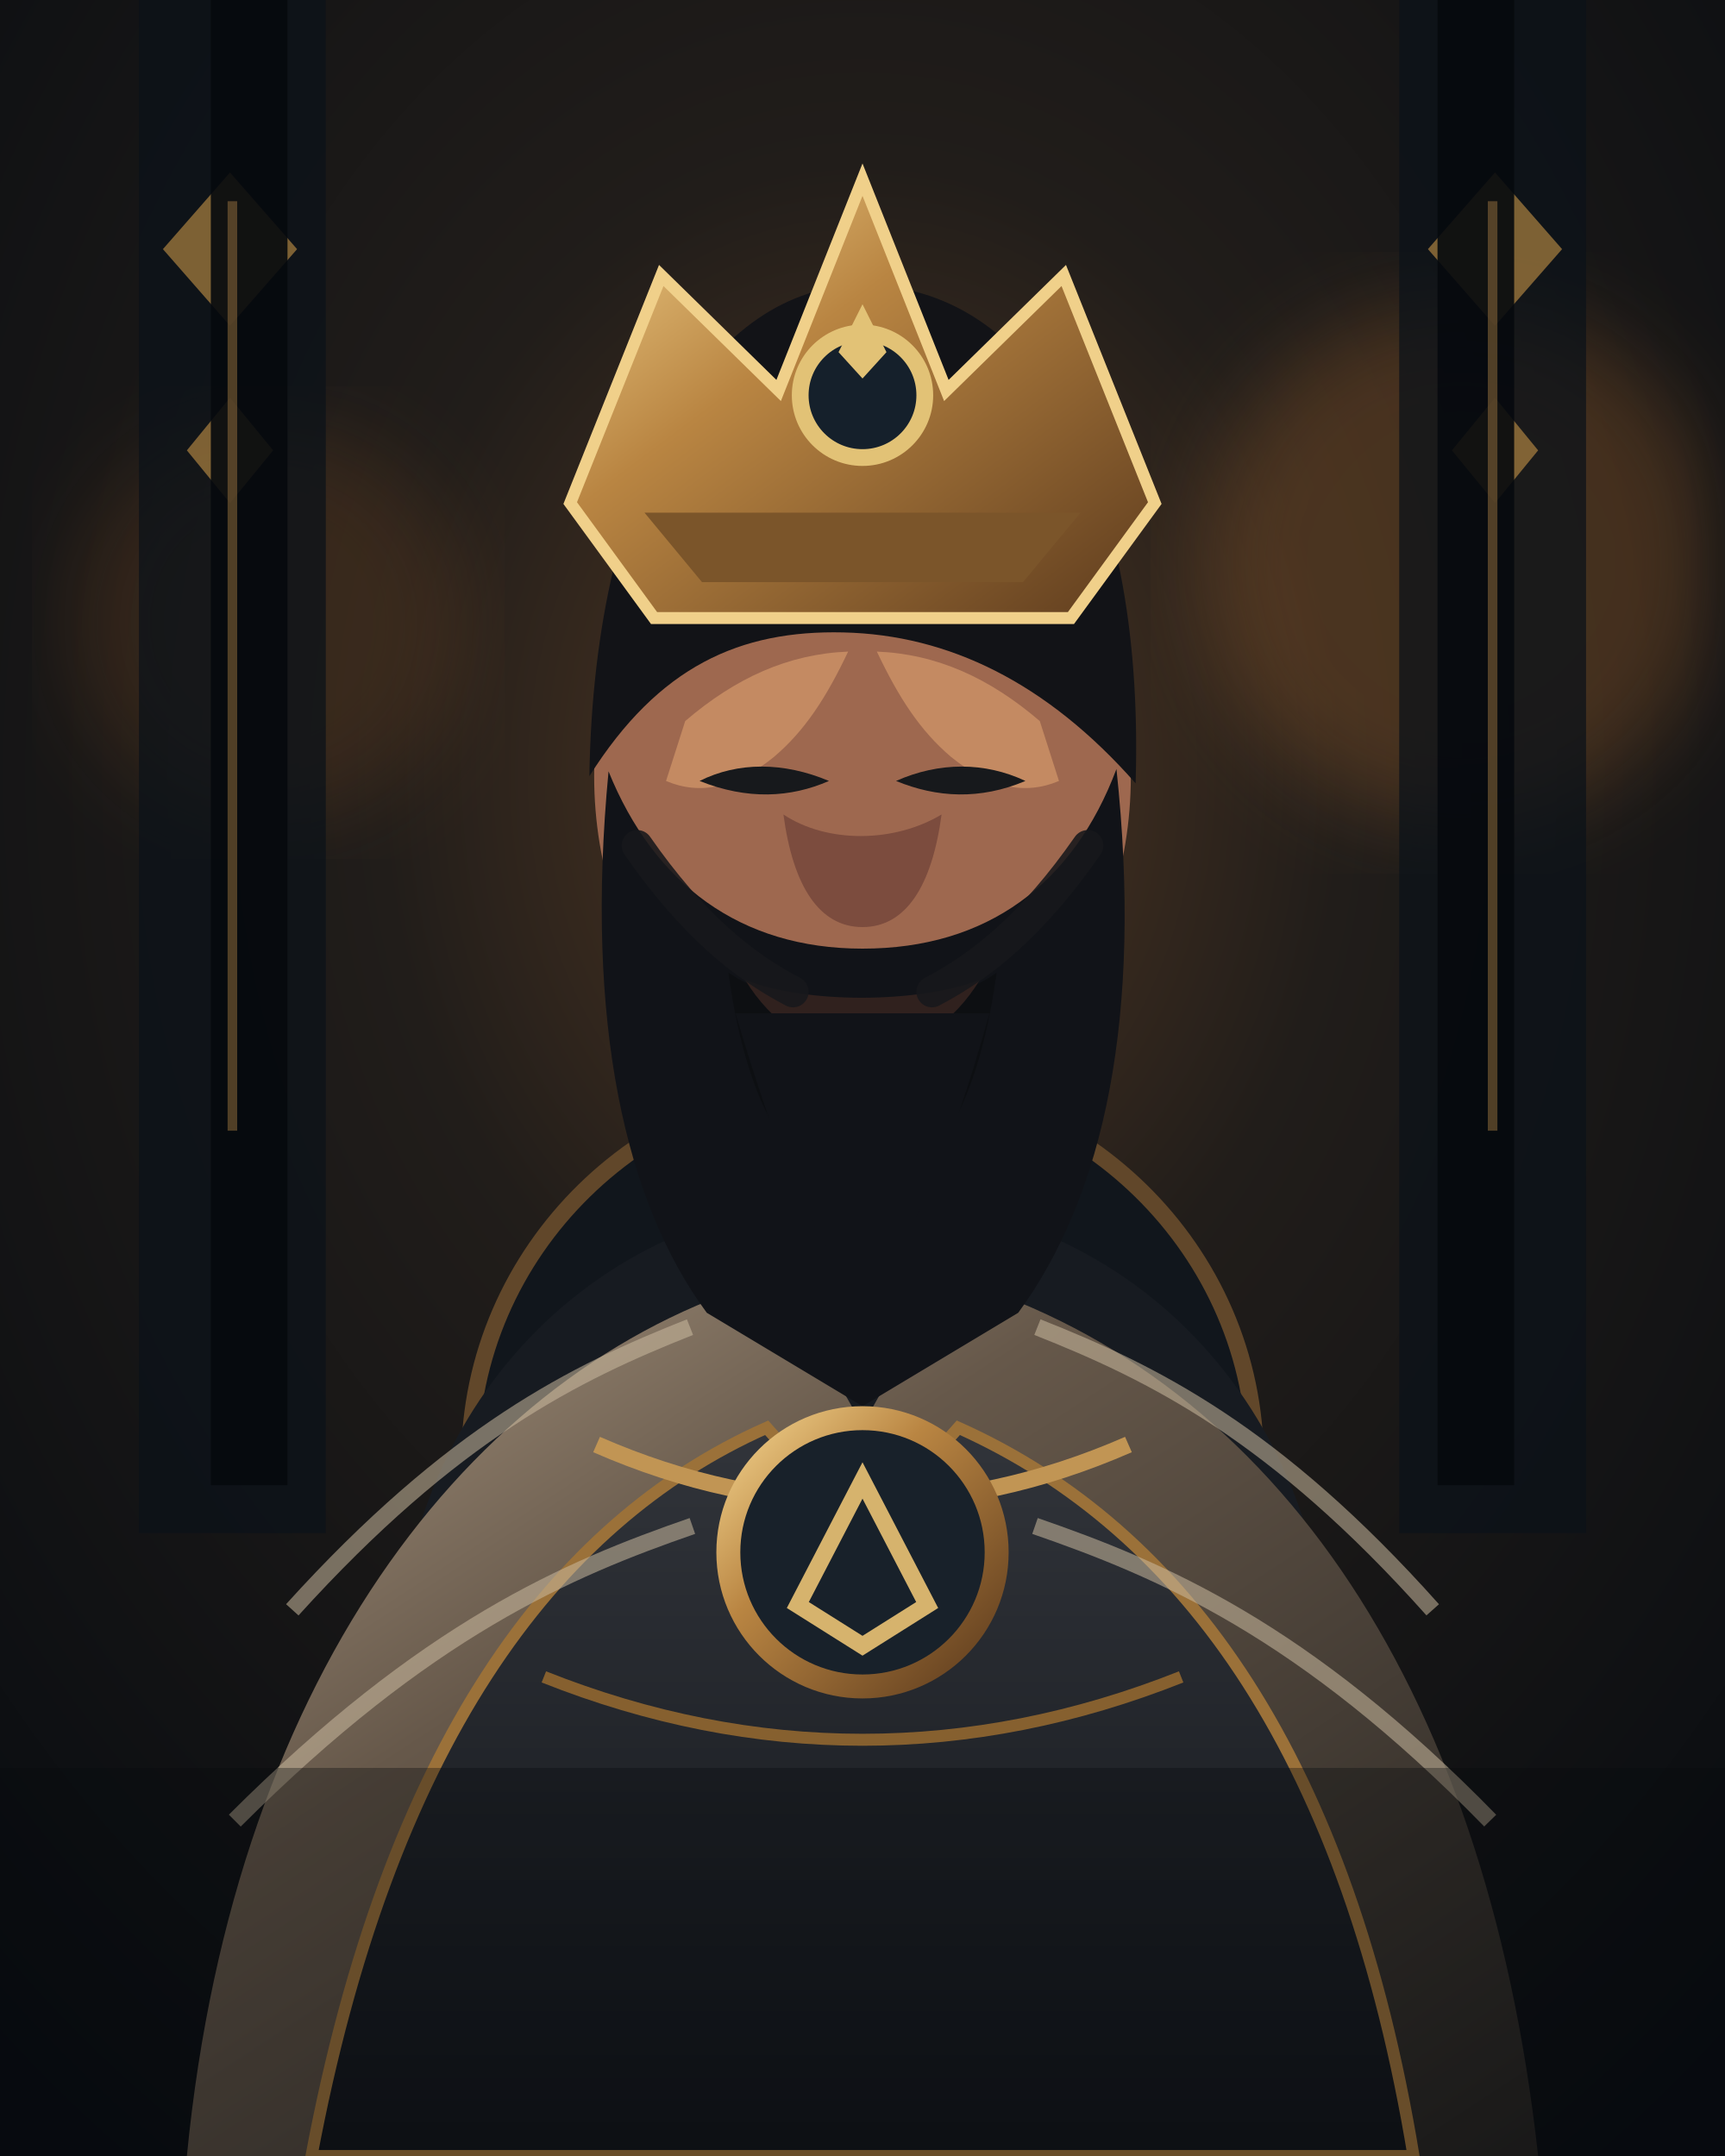
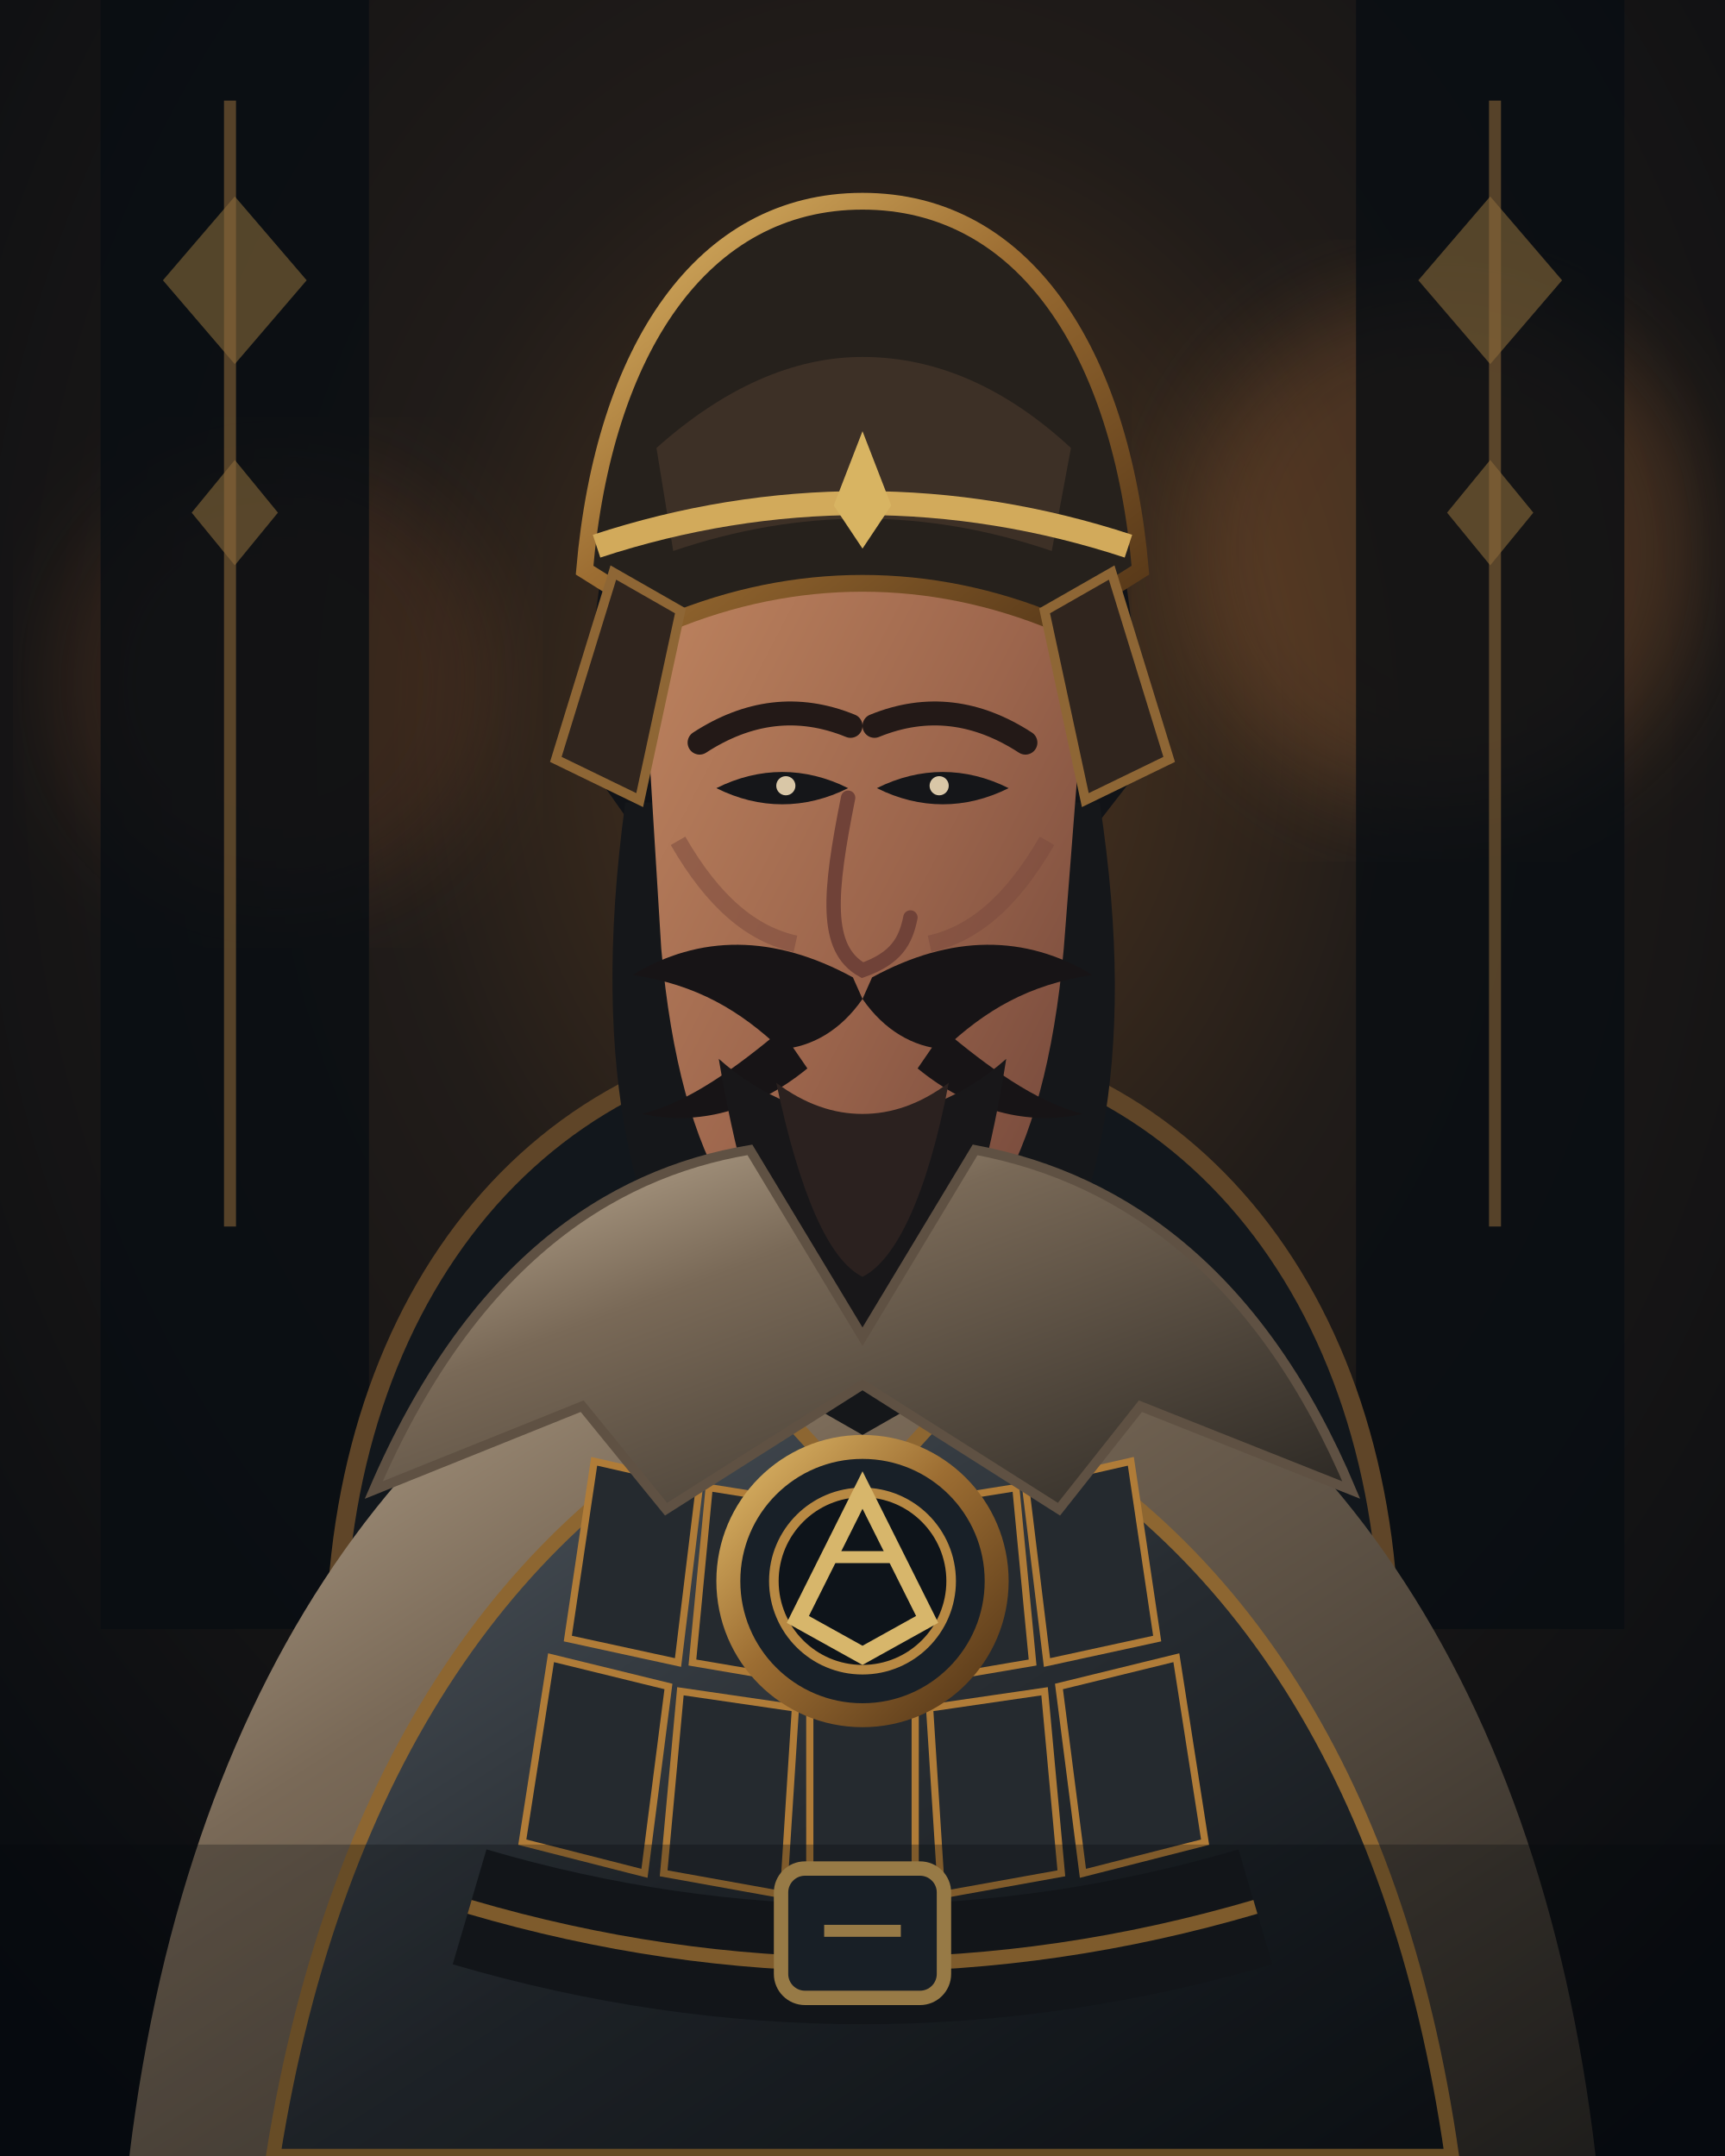
<svg xmlns="http://www.w3.org/2000/svg" viewBox="0 0 720 900">
  <defs>
-     <radialGradient id="bg" cx="50%" cy="36%" r="78%">
-       <stop offset="0" stop-color="#543923" />
-       <stop offset=".36" stop-color="#211d1a" />
+     <radialGradient id="tent" cx="52%" cy="34%" r="78%">
+       <stop offset="0" stop-color="#513720" />
+       <stop offset=".38" stop-color="#211c19" />
      <stop offset="1" stop-color="#070b10" />
    </radialGradient>
+     <linearGradient id="skin" x1="0" y1="0" x2="1" y2="1">
+       <stop stop-color="#c58a63" />
+       <stop offset=".55" stop-color="#9c654c" />
+       <stop offset="1" stop-color="#6d4338" />
+     </linearGradient>
    <linearGradient id="fur" x1="0" y1="0" x2="1" y2="1">
-       <stop stop-color="#aa9882" />
-       <stop offset=".35" stop-color="#66584a" />
-       <stop offset="1" stop-color="#23211f" />
+       <stop stop-color="#c5b39a" />
+       <stop offset=".35" stop-color="#796957" />
+       <stop offset="1" stop-color="#292622" />
    </linearGradient>
-     <linearGradient id="gold" x1="0" y1="0" x2="1" y2="1">
-       <stop stop-color="#f2d28c" />
-       <stop offset=".38" stop-color="#b98542" />
-       <stop offset="1" stop-color="#5d3b1d" />
+     <linearGradient id="iron" x1="0" y1="0" x2="1" y2="1">
+       <stop stop-color="#515961" />
+       <stop offset=".5" stop-color="#272c31" />
+       <stop offset="1" stop-color="#0e1216" />
    </linearGradient>
-     <linearGradient id="armor" x1="0" y1="0" x2="0" y2="1">
-       <stop stop-color="#31343a" />
-       <stop offset="1" stop-color="#101318" />
+     <linearGradient id="bronze" x1="0" y1="0" x2="1" y2="1">
+       <stop stop-color="#e0b968" />
+       <stop offset=".45" stop-color="#9c6d32" />
+       <stop offset="1" stop-color="#533517" />
    </linearGradient>
-     <filter id="soft">
-       <feGaussianBlur stdDeviation="18" />
+     <filter id="blur">
+       <feGaussianBlur stdDeviation="20" />
    </filter>
  </defs>
-   <rect width="720" height="900" fill="url(#bg)" />
-   <circle cx="610" cy="235" r="108" fill="#d98236" opacity=".23" filter="url(#soft)" />
-   <circle cx="112" cy="260" r="82" fill="#c06d2c" opacity=".16" filter="url(#soft)" />
-   <path d="M58 0h78v640H58zM584 0h78v640h-78z" fill="#0b1118" opacity=".74" />
-   <g fill="#b98a43" opacity=".65">
-     <path d="M96 72l28 32-28 32-28-32z" />
-     <path d="M624 72l28 32-28 32-28-32z" />
-     <path d="M96 166l18 22-18 22-18-22z" />
-     <path d="M624 166l18 22-18 22-18-22z" />
+   <rect width="720" height="900" fill="url(#tent)" />
+   <circle cx="602" cy="230" r="108" fill="#e1873f" opacity=".22" filter="url(#blur)" />
+   <circle cx="116" cy="285" r="92" fill="#c56a2f" opacity=".15" filter="url(#blur)" />
+   <path d="M42 0h112v680H42zM566 0h112v680H566z" fill="#080d12" opacity=".78" />
+   <g fill="#ba8e4a" opacity=".42">
+     <path d="M98 82l30 35-30 35-30-35z" />
+     <path d="M622 82l30 35-30 35-30-35z" />
+     <path d="M98 192l18 22-18 22-18-22z" />
+     <path d="M622 192l18 22-18 22-18-22z" />
  </g>
-   <path d="M88 0l32 0v620H88zM600 0h32v620h-32z" fill="#05090d" opacity=".9" />
-   <path d="M97 84v388M623 84v388" stroke="#8c693a" stroke-width="4" opacity=".55" />
-   <path d="M196 900V610c0-88 73-160 164-160s164 72 164 160v290z" fill="#11161c" stroke="#61472a" stroke-width="7" />
-   <path d="M165 900V705c0-118 85-205 195-205s195 87 195 205v195z" fill="#171b21" />
-   <path d="M78 900c20-205 123-333 247-367l35 62 35-62c132 38 225 166 247 367H78z" fill="url(#fur)" />
-   <path d="M130 900c32-170 100-264 190-304l40 45 40-45c96 43 163 140 190 304H130z" fill="url(#armor)" stroke="#9b7139" stroke-width="5" />
-   <path d="M317 438h86v110h-86z" fill="#8c5a43" />
-   <ellipse cx="360" cy="324" rx="112" ry="139" fill="#9e684f" />
-   <path d="M246 324c2-128 52-205 114-205 70 0 118 78 114 208-37-42-78-62-122-63-43-1-77 14-106 60z" fill="#121317" />
-   <path d="M254 322c-10 105 7 180 41 226l65 39 65-39c36-49 52-124 41-227-18 48-54 75-106 75-51 0-87-27-106-74z" fill="#111318" />
-   <path d="M286 301c21-18 43-28 68-29-9 19-18 33-31 44-16 13-31 16-45 10z" fill="#c48a62" />
-   <path d="M434 301c-21-18-43-28-68-29 9 19 18 33 31 44 16 13 31 16 45 10z" fill="#c48a62" />
-   <path d="M327 340c18 12 46 12 66 0-4 30-15 47-33 47-18 0-29-17-33-47z" fill="#6f4137" opacity=".72" />
-   <path d="M304 406c28 19 84 20 112 0-8 58-28 90-56 90s-48-32-56-90z" fill="#0d0f12" />
-   <path d="M311 409c25 10 72 10 98 0-11 18-27 29-49 29-22 0-38-11-49-29z" fill="#30211e" />
-   <path d="M292 326c16-8 35-8 54 0-16 7-34 8-54 0zM374 326c18-8 37-8 54 0-19 8-37 7-54 0z" fill="#17191c" />
-   <path d="M238 210l38-95 49 48 35-88 35 88 49-48 38 95-35 48H273z" fill="url(#gold)" stroke="#f0d08a" stroke-width="5" />
-   <path d="M269 214h182l-24 29H293z" fill="#7b552a" />
-   <circle cx="360" cy="165" r="26" fill="#15202b" stroke="#e2c276" stroke-width="7" />
-   <path d="M350 147l10-20 10 20-10 11z" fill="#e2c276" />
-   <path d="M266 353c23 33 44 50 65 61M454 353c-23 33-44 50-65 61" stroke="#17181b" stroke-width="13" stroke-linecap="round" opacity=".88" />
-   <path d="M307 423c18 61 34 99 53 117 19-18 36-56 53-117" fill="#111318" />
-   <path d="M249 603c73 32 149 32 222 0" fill="none" stroke="#c19554" stroke-width="7" />
-   <path d="M227 700c88 35 178 35 266 0" fill="none" stroke="#86602f" stroke-width="5" />
-   <circle cx="360" cy="648" r="56" fill="#18212a" stroke="url(#gold)" stroke-width="10" />
-   <path d="M333 670l27-52 27 52-27 17z" fill="none" stroke="#d6b36d" stroke-width="7" />
-   <g fill="none" stroke="#cab99f" stroke-width="7" opacity=".55">
-     <path d="M122 672c67-74 118-99 166-118" />
-     <path d="M598 672c-66-74-117-99-165-118" />
-     <path d="M98 760c80-80 139-105 191-123" />
-     <path d="M622 760c-78-80-138-105-190-123" />
+   <g stroke="#8b6738" stroke-width="5" opacity=".58">
+     <path d="M96 42v470" />
+     <path d="M624 42v470" />
  </g>
-   <rect y="738" width="720" height="162" fill="#05080d" opacity=".34" />
+   <path d="M140 900V690c0-150 88-258 220-258s220 108 220 258v210z" fill="#12171c" stroke="#5f4528" stroke-width="8" />
+   <path d="M54 900c25-206 125-339 266-385l40 57 40-57c144 47 242 180 266 385H54z" fill="url(#fur)" />
+   <path d="M114 900c26-164 102-270 206-318l40 44 40-44c111 50 183 157 206 318H114z" fill="url(#iron)" stroke="#8d6631" stroke-width="6" />
+   <g fill="#252a2f" stroke="#b07c38" stroke-width="3">
+     <path d="M248 610l44 10-9 74-46-10z" />
+     <path d="M296 621l44 7-4 74-47-8z" />
+     <path d="M344 628h32v76h-32z" />
+     <path d="M380 628l44-7 7 73-47 8z" />
+     <path d="M428 620l44-10 11 74-46 10z" />
+     <path d="M230 692l49 12-10 78-51-13z" />
+     <path d="M284 706l48 7-5 78-50-9z" />
+     <path d="M338 714h44v80h-44z" />
+     <path d="M388 713l48-7 7 76-50 9z" />
+     <path d="M442 704l49-12 12 77-51 13z" />
+   </g>
+   <path d="M321 430h78v126h-78z" fill="#865441" />
+   <path d="M245 318c0-138 49-219 115-219 68 0 117 84 115 223l-31 40H276z" fill="#111317" />
+   <path d="M261 335c-16 117 6 183 36 228l63 36 63-36c34-48 53-117 36-228z" fill="#15171a" />
+   <path d="M268 266c24-60 55-89 92-89 40 0 72 30 94 91l-10 128c-8 91-38 138-84 138s-76-47-84-138z" fill="url(#skin)" />
+   <path d="M244 238c8-92 49-154 116-154s108 62 116 154l-35 22c-53-22-109-22-162 0z" fill="#26211c" stroke="url(#bronze)" stroke-width="7" />
+   <path d="M274 187c28-25 57-38 86-38 31 0 60 13 87 38l-8 43c-53-18-105-18-158 0z" fill="#3d3026" />
+   <path d="M249 228c73-24 149-24 222 0" fill="none" stroke="#d2aa5b" stroke-width="10" />
+   <path d="M348 211l12-31 12 31-12 18z" fill="#d8b462" />
+   <path d="M256 239l-24 78 35 17 17-79zM464 239l24 78-35 17-17-79z" fill="#30251e" stroke="#8e6635" stroke-width="4" />
+   <path d="M292 310c20-13 41-16 63-7" fill="none" stroke="#231917" stroke-width="10" stroke-linecap="round" />
+   <path d="M365 303c22-9 43-6 63 7" fill="none" stroke="#231917" stroke-width="10" stroke-linecap="round" />
+   <path d="M299 329c18-9 37-9 55 0-18 9-37 9-55 0z" fill="#151619" />
+   <path d="M366 329c18-9 37-9 55 0-18 9-37 9-55 0z" fill="#151619" />
+   <circle cx="328" cy="328" r="4" fill="#d9c7a7" />
+   <circle cx="392" cy="328" r="4" fill="#d9c7a7" />
+   <path d="M354 333c-8 40-10 63 6 72 14-5 18-12 20-22" fill="none" stroke="#704238" stroke-width="6" stroke-linecap="round" />
+   <path d="M356 408c-33-18-64-18-92-1 27 4 45 15 62 31 13-1 25-8 34-21z" fill="#171416" />
+   <path d="M364 408c33-18 64-18 92-1-27 4-45 15-62 31-13-1-25-8-34-21z" fill="#171416" />
+   <path d="M326 430c-18 15-38 30-58 35 23 5 47-1 69-19zM394 430c18 15 38 30 58 35-23 5-47-1-69-19z" fill="#171416" />
+   <path d="M300 442c13 77 33 118 60 127 28-10 48-51 60-127-18 16-38 24-60 24s-42-8-60-24z" fill="#181719" />
+   <path d="M324 452c10 47 22 74 36 81 14-7 27-34 36-81-12 9-24 13-36 13s-24-4-36-13z" fill="#2b211f" />
+   <path d="M283 351c15 26 31 39 49 43" fill="none" stroke="#7b4b3e" stroke-width="7" opacity=".55" />
+   <path d="M437 351c-15 26-31 39-49 43" fill="none" stroke="#7b4b3e" stroke-width="7" opacity=".55" />
+   <path d="M156 622c40-93 97-132 157-142l47 78 47-78c64 12 120 54 157 142l-88-35-34 43-82-52-82 52-35-43z" fill="url(#fur)" stroke="#5f5143" stroke-width="4" />
+   <circle cx="360" cy="660" r="56" fill="#182028" stroke="url(#bronze)" stroke-width="10" />
+   <circle cx="360" cy="660" r="37" fill="#0e141a" stroke="#b88943" stroke-width="4" />
+   <path d="M333 676l27-54 27 54-27 15z" fill="none" stroke="#d7b66b" stroke-width="7" />
+   <path d="M345 650h30" stroke="#d7b66b" stroke-width="5" />
+   <path d="M196 796c109 32 219 32 328 0" fill="none" stroke="#171b1f" stroke-width="50" />
+   <path d="M196 796c109 32 219 32 328 0" fill="none" stroke="#ad7b39" stroke-width="6" />
+   <rect x="326" y="780" width="68" height="54" rx="10" fill="#202830" stroke="#d0a65d" stroke-width="6" />
+   <path d="M344 806h32" stroke="#d0a65d" stroke-width="5" />
+   <rect y="770" width="720" height="130" fill="#04070a" opacity=".28" />
</svg>
